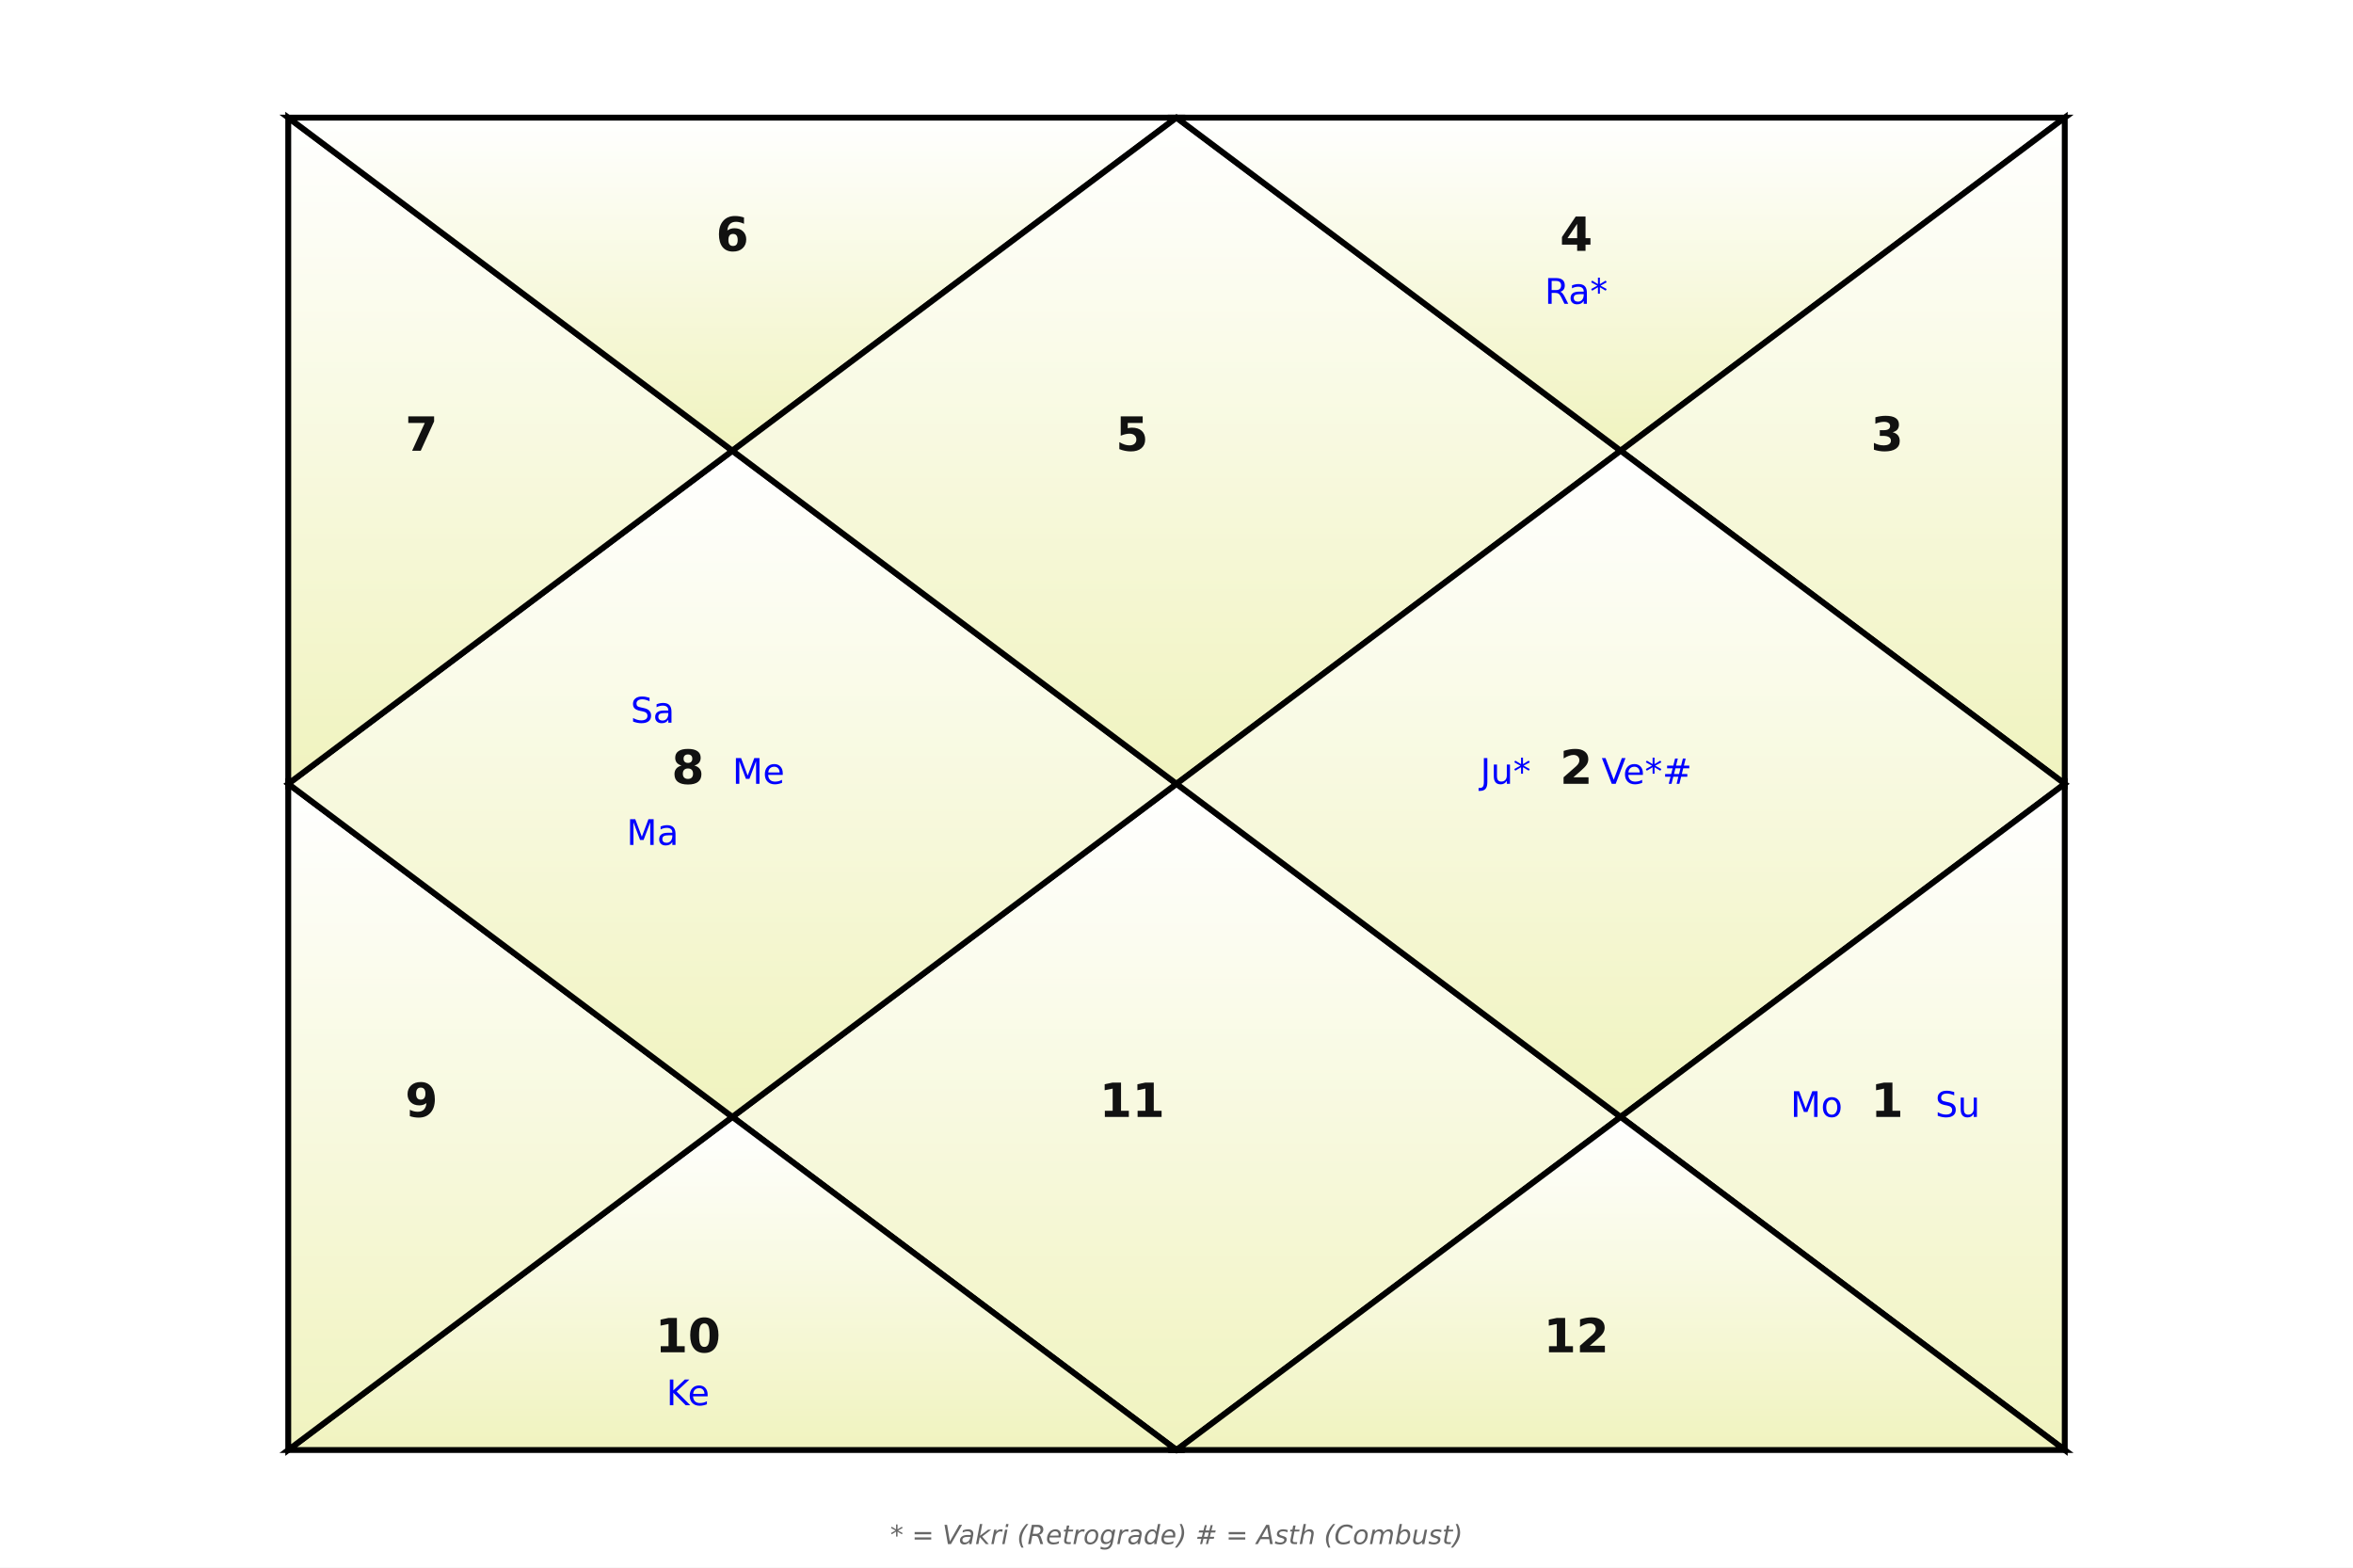
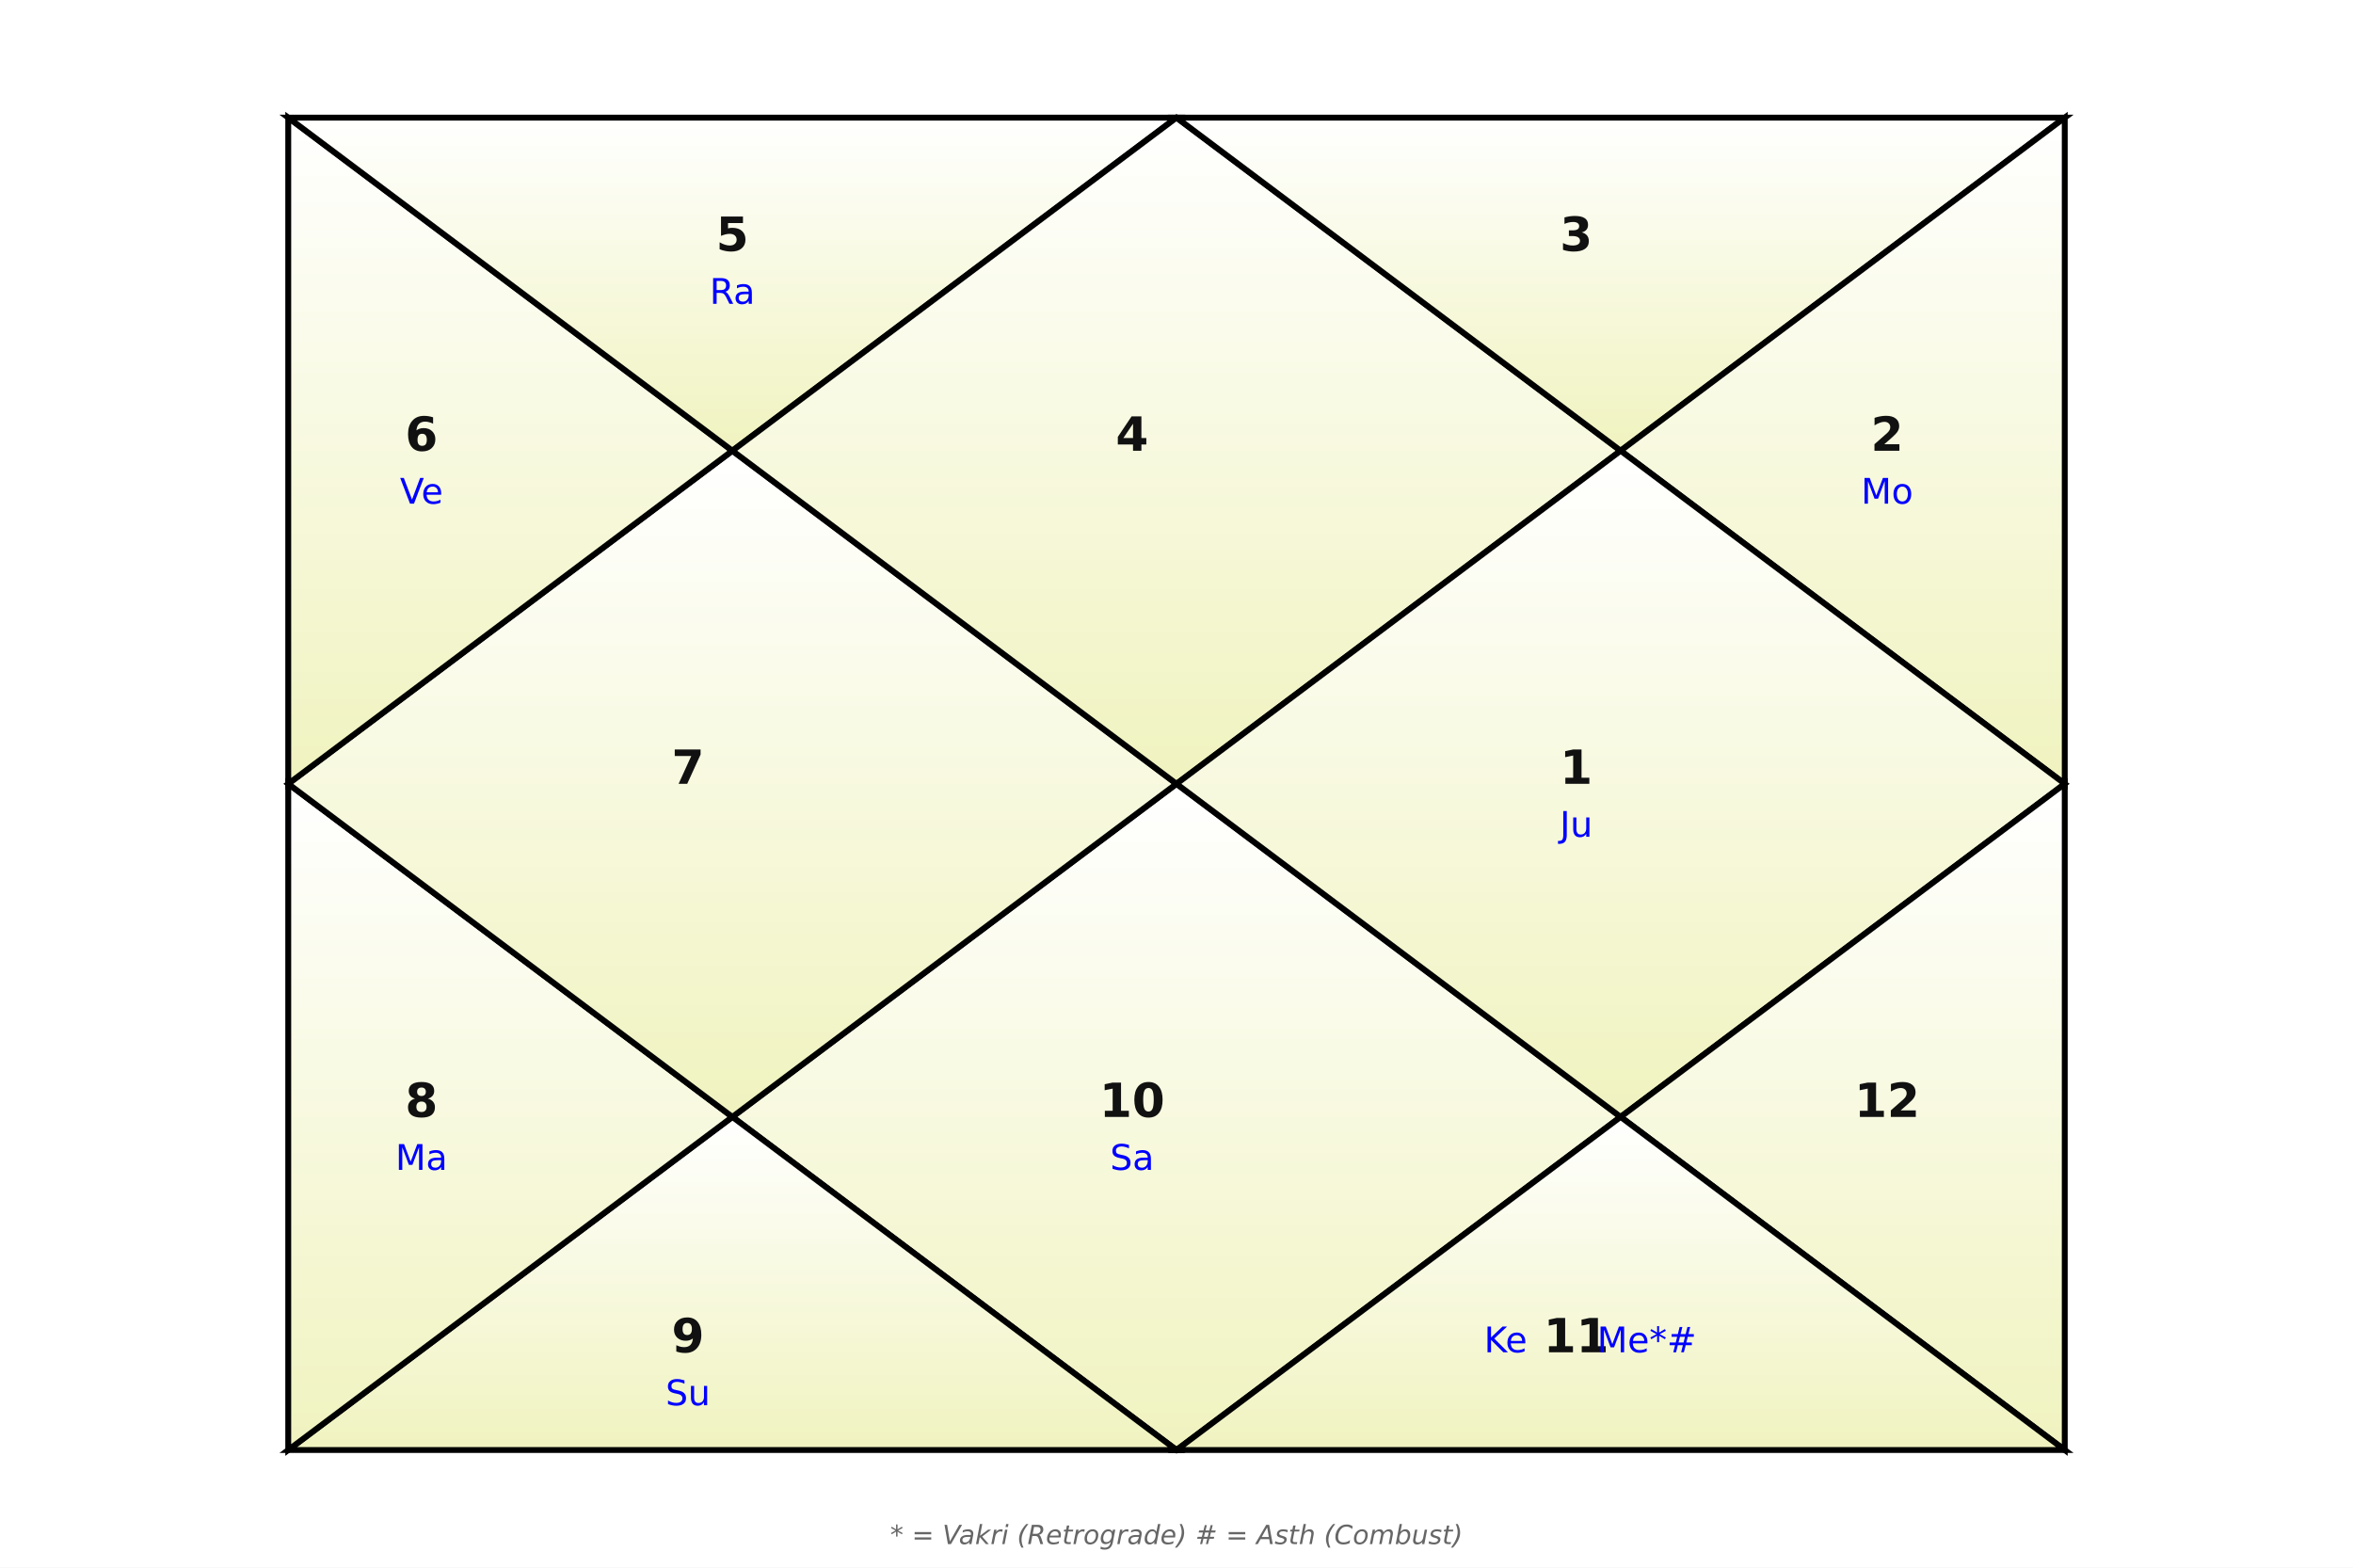
<svg xmlns="http://www.w3.org/2000/svg" baseProfile="full" height="100%" version="1.1" viewBox="0 0 800 533" width="100%">
  <defs>
    <linearGradient id="houseGrad" x1="0" x2="0" y1="0" y2="1">
      <stop offset="0" stop-color="white" />
      <stop offset="1" stop-color="#f0f3bf" />
    </linearGradient>
  </defs>
  <rect fill="white" height="533" width="800" x="0" y="0" />
  <polygon fill="url(#houseGrad)" points="249.0,379.75 400.0,493.0 551.0,379.75 400.0,266.5" stroke="#000" stroke-width="2" />
  <polygon fill="url(#houseGrad)" points="249.0,379.75 98.0,493.0 400.0,493.0" stroke="#000" stroke-width="2" />
  <polygon fill="url(#houseGrad)" points="98.0,266.5 98.0,493.0 249.0,379.75" stroke="#000" stroke-width="2" />
  <polygon fill="url(#houseGrad)" points="98.0,266.5 249.0,379.75 400.0,266.5 249.0,153.25" stroke="#000" stroke-width="2" />
  <polygon fill="url(#houseGrad)" points="98.0,40.0 98.0,266.5 249.0,153.25" stroke="#000" stroke-width="2" />
  <polygon fill="url(#houseGrad)" points="98.0,40.0 249.0,153.25 400.0,40.0" stroke="#000" stroke-width="2" />
  <polygon fill="url(#houseGrad)" points="249.0,153.25 400.0,266.5 551.0,153.25 400.0,40.0" stroke="#000" stroke-width="2" />
  <polygon fill="url(#houseGrad)" points="400.0,40.0 551.0,153.25 702.0,40.0" stroke="#000" stroke-width="2" />
  <polygon fill="url(#houseGrad)" points="551.0,153.25 702.0,266.5 702.0,40.0" stroke="#000" stroke-width="2" />
  <polygon fill="url(#houseGrad)" points="551.0,153.25 400.0,266.5 551.0,379.75 702.0,266.5" stroke="#000" stroke-width="2" />
  <polygon fill="url(#houseGrad)" points="551.0,379.75 702.0,493.0 702.0,266.5" stroke="#000" stroke-width="2" />
  <polygon fill="url(#houseGrad)" points="551.0,379.75 400.0,493.0 702.0,493.0" stroke="#000" stroke-width="2" />
-   <text fill="#111111" font-family="DejaVu Sans, Arial, sans-serif" font-size="16" font-weight="bold" text-anchor="middle" x="384.9" y="153.25">5</text>
-   <text fill="#111111" font-family="DejaVu Sans, Arial, sans-serif" font-size="16" font-weight="bold" text-anchor="middle" x="249.0" y="85.3">6</text>
-   <text fill="#111111" font-family="DejaVu Sans, Arial, sans-serif" font-size="16" font-weight="bold" text-anchor="middle" x="143.3" y="153.25">7</text>
-   <text fill="#111111" font-family="DejaVu Sans, Arial, sans-serif" font-size="16" font-weight="bold" text-anchor="middle" x="233.9" y="266.5">8</text>
-   <text fill="#0000ff" font-family="DejaVu Sans, Arial, sans-serif" font-size="12" text-anchor="middle" x="257.9" y="266.5">Me</text>
-   <text fill="#0000ff" font-family="DejaVu Sans, Arial, sans-serif" font-size="12" text-anchor="middle" x="221.9" y="287.285">Ma</text>
-   <text fill="#0000ff" font-family="DejaVu Sans, Arial, sans-serif" font-size="12" text-anchor="middle" x="221.9" y="245.715">Sa</text>
-   <text fill="#111111" font-family="DejaVu Sans, Arial, sans-serif" font-size="16" font-weight="bold" text-anchor="middle" x="143.3" y="379.75">9</text>
-   <text fill="#111111" font-family="DejaVu Sans, Arial, sans-serif" font-size="16" font-weight="bold" text-anchor="middle" x="233.9" y="459.78">10</text>
-   <text fill="#0000ff" font-family="DejaVu Sans, Arial, sans-serif" font-size="12" text-anchor="middle" x="233.9" y="477.78">Ke</text>
-   <text fill="#111111" font-family="DejaVu Sans, Arial, sans-serif" font-size="16" font-weight="bold" text-anchor="middle" x="384.9" y="379.75">11</text>
-   <text fill="#111111" font-family="DejaVu Sans, Arial, sans-serif" font-size="16" font-weight="bold" text-anchor="middle" x="535.9" y="459.78">12</text>
-   <text fill="#111111" font-family="DejaVu Sans, Arial, sans-serif" font-size="16" font-weight="bold" text-anchor="middle" x="641.6" y="379.75">1</text>
-   <text fill="#0000ff" font-family="DejaVu Sans, Arial, sans-serif" font-size="12" text-anchor="middle" x="665.6" y="379.75">Su</text>
-   <text fill="#0000ff" font-family="DejaVu Sans, Arial, sans-serif" font-size="12" text-anchor="middle" x="617.6" y="379.75">Mo</text>
-   <text fill="#111111" font-family="DejaVu Sans, Arial, sans-serif" font-size="16" font-weight="bold" text-anchor="middle" x="535.9" y="266.5">2</text>
-   <text fill="#0000ff" font-family="DejaVu Sans, Arial, sans-serif" font-size="12" text-anchor="middle" x="559.9" y="266.5">Ve*#</text>
-   <text fill="#0000ff" font-family="DejaVu Sans, Arial, sans-serif" font-size="12" text-anchor="middle" x="511.9" y="266.5">Ju*</text>
-   <text fill="#111111" font-family="DejaVu Sans, Arial, sans-serif" font-size="16" font-weight="bold" text-anchor="middle" x="641.6" y="153.25">3</text>
-   <text fill="#111111" font-family="DejaVu Sans, Arial, sans-serif" font-size="16" font-weight="bold" text-anchor="middle" x="535.9" y="85.3">4</text>
-   <text fill="#0000ff" font-family="DejaVu Sans, Arial, sans-serif" font-size="12" text-anchor="middle" x="535.9" y="103.3">Ra*</text>
+   <text fill="#111111" font-family="DejaVu Sans, Arial, sans-serif" font-size="16" font-weight="bold" text-anchor="middle" x="384.9" y="153.25">4</text>
+   <text fill="#111111" font-family="DejaVu Sans, Arial, sans-serif" font-size="16" font-weight="bold" text-anchor="middle" x="249.0" y="85.3">5</text>
+   <text fill="#0000ff" font-family="DejaVu Sans, Arial, sans-serif" font-size="12" text-anchor="middle" x="249.0" y="103.3">Ra</text>
+   <text fill="#111111" font-family="DejaVu Sans, Arial, sans-serif" font-size="16" font-weight="bold" text-anchor="middle" x="143.3" y="153.25">6</text>
+   <text fill="#0000ff" font-family="DejaVu Sans, Arial, sans-serif" font-size="12" text-anchor="middle" x="143.3" y="171.25">Ve</text>
+   <text fill="#111111" font-family="DejaVu Sans, Arial, sans-serif" font-size="16" font-weight="bold" text-anchor="middle" x="233.9" y="266.5">7</text>
+   <text fill="#111111" font-family="DejaVu Sans, Arial, sans-serif" font-size="16" font-weight="bold" text-anchor="middle" x="143.3" y="379.75">8</text>
+   <text fill="#0000ff" font-family="DejaVu Sans, Arial, sans-serif" font-size="12" text-anchor="middle" x="143.3" y="397.75">Ma</text>
+   <text fill="#111111" font-family="DejaVu Sans, Arial, sans-serif" font-size="16" font-weight="bold" text-anchor="middle" x="233.9" y="459.78">9</text>
+   <text fill="#0000ff" font-family="DejaVu Sans, Arial, sans-serif" font-size="12" text-anchor="middle" x="233.9" y="477.78">Su</text>
+   <text fill="#111111" font-family="DejaVu Sans, Arial, sans-serif" font-size="16" font-weight="bold" text-anchor="middle" x="384.9" y="379.75">10</text>
+   <text fill="#0000ff" font-family="DejaVu Sans, Arial, sans-serif" font-size="12" text-anchor="middle" x="384.9" y="397.75">Sa</text>
+   <text fill="#111111" font-family="DejaVu Sans, Arial, sans-serif" font-size="16" font-weight="bold" text-anchor="middle" x="535.9" y="459.78">11</text>
+   <text fill="#0000ff" font-family="DejaVu Sans, Arial, sans-serif" font-size="12" text-anchor="middle" x="559.9" y="459.78">Me*#</text>
+   <text fill="#0000ff" font-family="DejaVu Sans, Arial, sans-serif" font-size="12" text-anchor="middle" x="511.9" y="459.78">Ke</text>
+   <text fill="#111111" font-family="DejaVu Sans, Arial, sans-serif" font-size="16" font-weight="bold" text-anchor="middle" x="641.6" y="379.75">12</text>
+   <text fill="#111111" font-family="DejaVu Sans, Arial, sans-serif" font-size="16" font-weight="bold" text-anchor="middle" x="535.9" y="266.5">1</text>
+   <text fill="#0000ff" font-family="DejaVu Sans, Arial, sans-serif" font-size="12" text-anchor="middle" x="535.9" y="284.5">Ju</text>
+   <text fill="#111111" font-family="DejaVu Sans, Arial, sans-serif" font-size="16" font-weight="bold" text-anchor="middle" x="641.6" y="153.25">2</text>
+   <text fill="#0000ff" font-family="DejaVu Sans, Arial, sans-serif" font-size="12" text-anchor="middle" x="641.6" y="171.25">Mo</text>
+   <text fill="#111111" font-family="DejaVu Sans, Arial, sans-serif" font-size="16" font-weight="bold" text-anchor="middle" x="535.9" y="85.3">3</text>
  <text fill="#666" font-family="DejaVu Sans" font-size="9" font-style="italic" text-anchor="middle" x="400.0" y="525">* = Vakri (Retrograde)  # = Asth (Combust)</text>
</svg>
